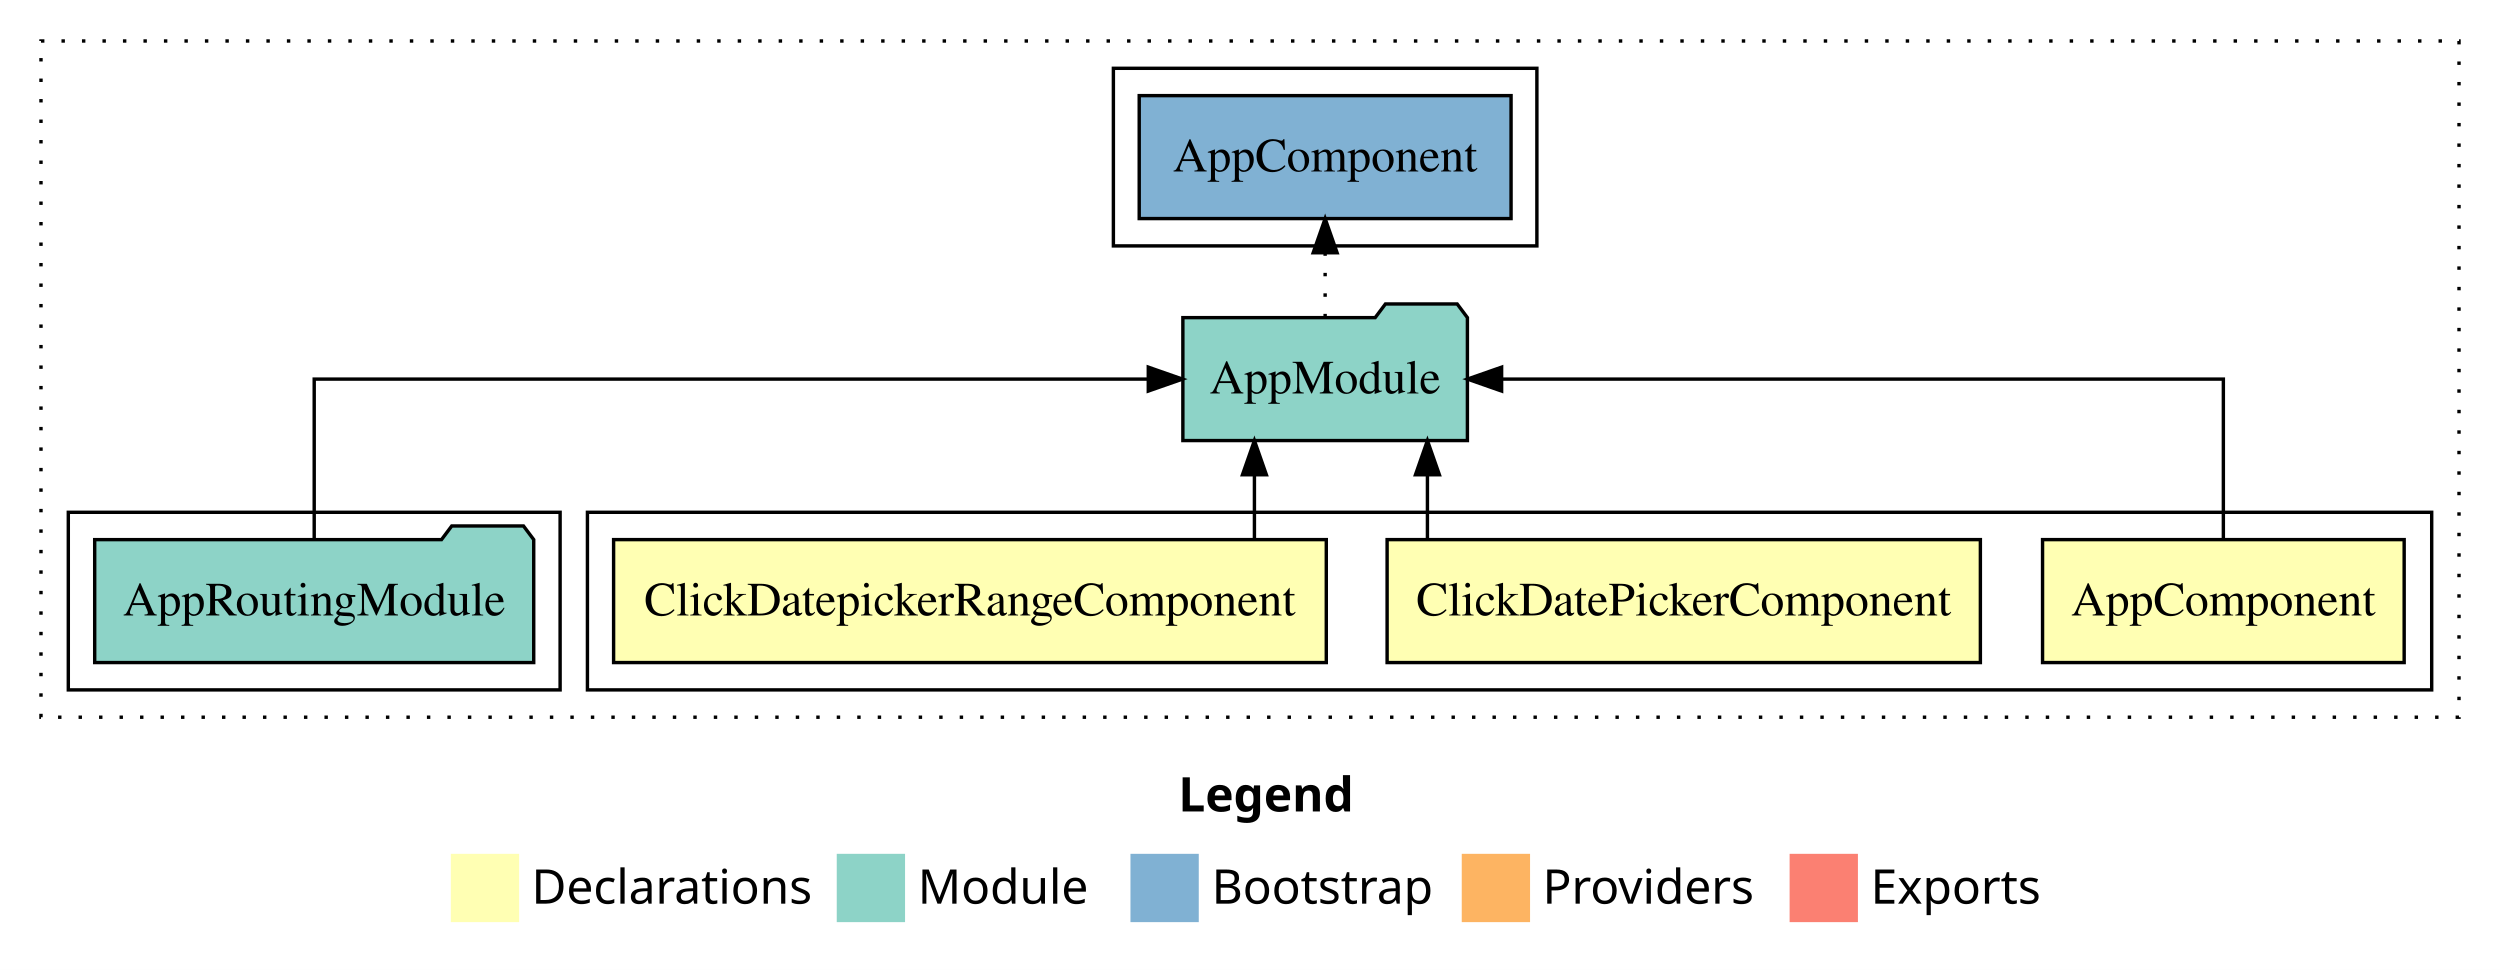
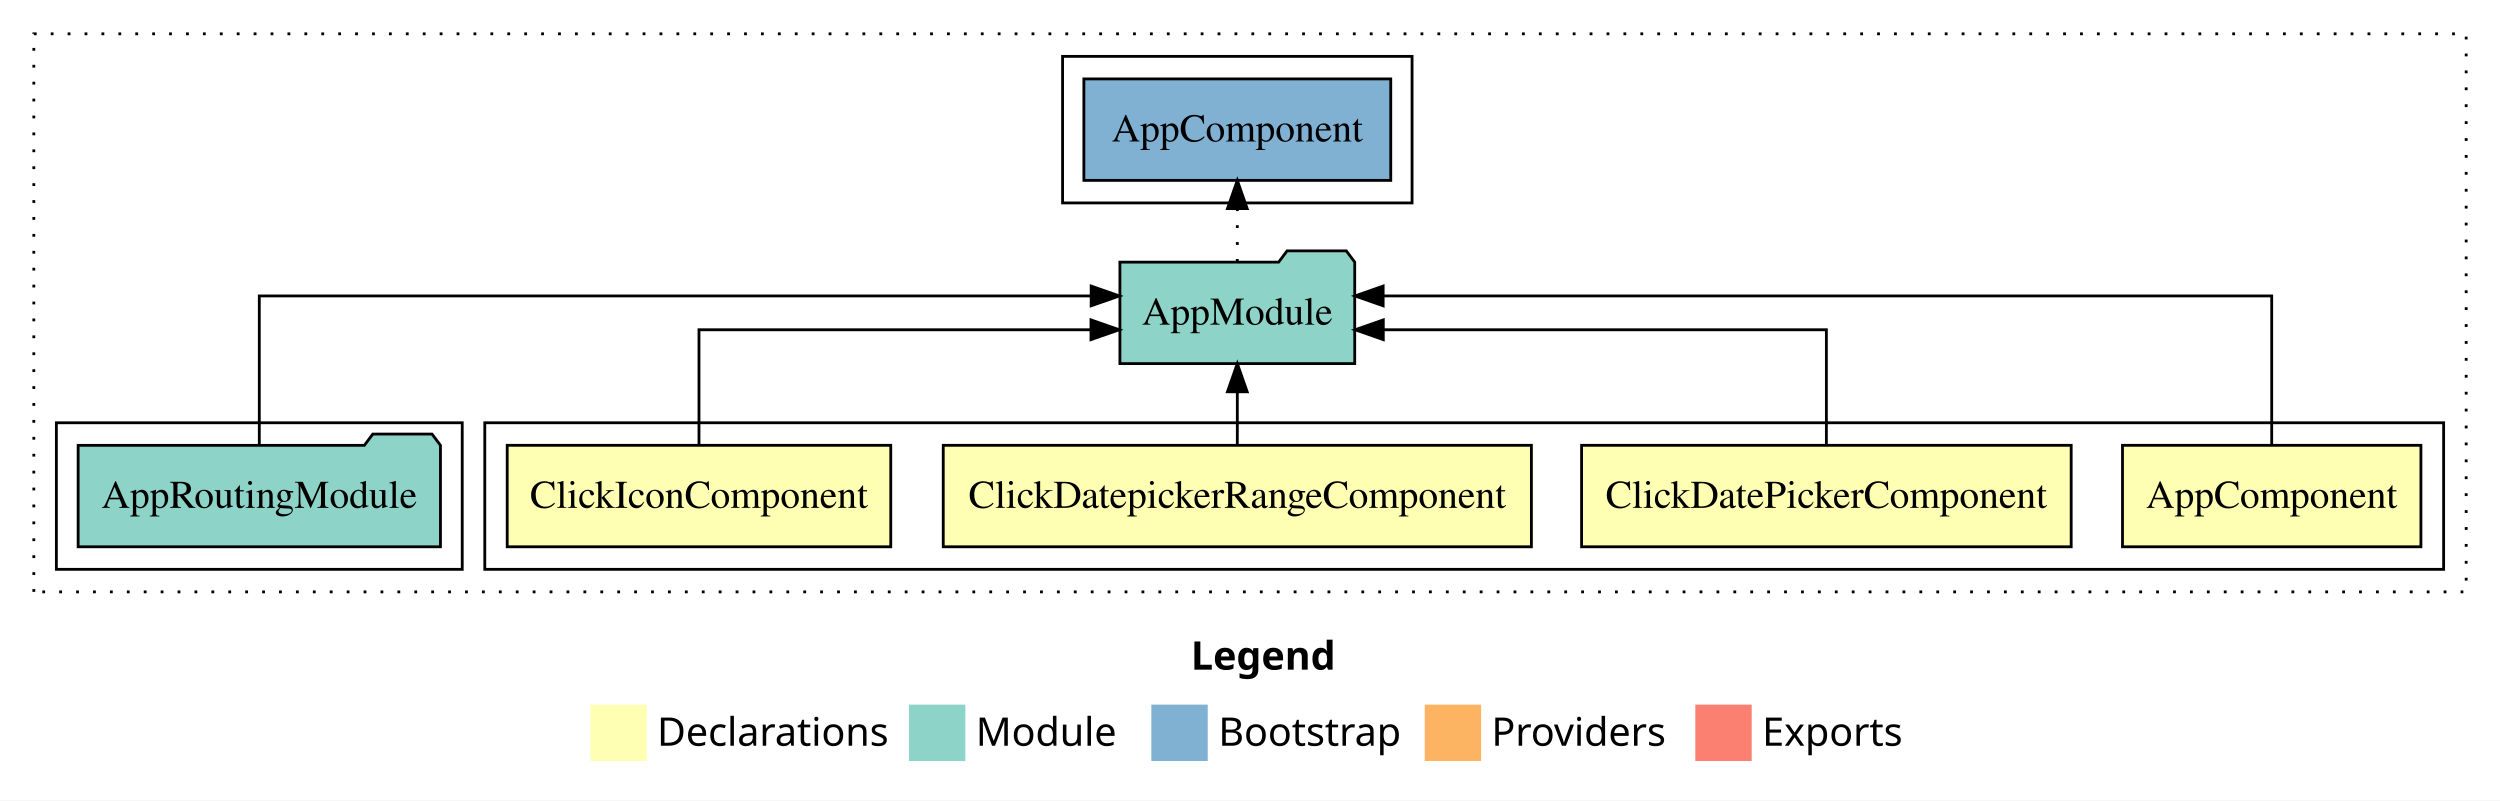
- <svg xmlns="http://www.w3.org/2000/svg" width="732pt" height="284pt" viewBox="0.00 0.00 732.00 284.00">
+ <svg xmlns="http://www.w3.org/2000/svg" width="887pt" height="284pt" viewBox="0.00 0.00 887.00 284.00">
  <g id="graph0" class="graph" transform="scale(1 1) rotate(0) translate(4 280)">
-     <polygon fill="#ffffff" stroke="transparent" points="-4,4 -4,-280 728,-280 728,4 -4,4" />
-     <text text-anchor="start" x="341.009" y="-42.4" font-family="sans-serif" font-weight="bold" font-size="14.00" fill="#000000">Legend</text>
-     <polygon fill="#ffffb3" stroke="transparent" points="128,-10 128,-30 148,-30 148,-10 128,-10" />
-     <text text-anchor="start" x="151.629" y="-15.4" font-family="sans-serif" font-size="14.00" fill="#000000">  Declarations</text>
-     <polygon fill="#8dd3c7" stroke="transparent" points="241,-10 241,-30 261,-30 261,-10 241,-10" />
-     <text text-anchor="start" x="264.725" y="-15.4" font-family="sans-serif" font-size="14.00" fill="#000000">  Module</text>
-     <polygon fill="#80b1d3" stroke="transparent" points="327,-10 327,-30 347,-30 347,-10 327,-10" />
-     <text text-anchor="start" x="350.781" y="-15.4" font-family="sans-serif" font-size="14.00" fill="#000000">  Bootstrap</text>
-     <polygon fill="#fdb462" stroke="transparent" points="424,-10 424,-30 444,-30 444,-10 424,-10" />
-     <text text-anchor="start" x="447.673" y="-15.4" font-family="sans-serif" font-size="14.00" fill="#000000">  Providers</text>
-     <polygon fill="#fb8072" stroke="transparent" points="520,-10 520,-30 540,-30 540,-10 520,-10" />
-     <text text-anchor="start" x="543.726" y="-15.4" font-family="sans-serif" font-size="14.00" fill="#000000">  Exports</text>
+     <polygon fill="#ffffff" stroke="transparent" points="-4,4 -4,-280 883,-280 883,4 -4,4" />
+     <text text-anchor="start" x="418.509" y="-42.4" font-family="sans-serif" font-weight="bold" font-size="14.00" fill="#000000">Legend</text>
+     <polygon fill="#ffffb3" stroke="transparent" points="205.5,-10 205.5,-30 225.5,-30 225.5,-10 205.5,-10" />
+     <text text-anchor="start" x="229.129" y="-15.4" font-family="sans-serif" font-size="14.00" fill="#000000">  Declarations</text>
+     <polygon fill="#8dd3c7" stroke="transparent" points="318.5,-10 318.5,-30 338.5,-30 338.5,-10 318.5,-10" />
+     <text text-anchor="start" x="342.225" y="-15.4" font-family="sans-serif" font-size="14.00" fill="#000000">  Module</text>
+     <polygon fill="#80b1d3" stroke="transparent" points="404.5,-10 404.5,-30 424.5,-30 424.5,-10 404.5,-10" />
+     <text text-anchor="start" x="428.281" y="-15.4" font-family="sans-serif" font-size="14.00" fill="#000000">  Bootstrap</text>
+     <polygon fill="#fdb462" stroke="transparent" points="501.5,-10 501.5,-30 521.5,-30 521.5,-10 501.5,-10" />
+     <text text-anchor="start" x="525.173" y="-15.4" font-family="sans-serif" font-size="14.00" fill="#000000">  Providers</text>
+     <polygon fill="#fb8072" stroke="transparent" points="597.5,-10 597.5,-30 617.5,-30 617.5,-10 597.5,-10" />
+     <text text-anchor="start" x="621.226" y="-15.4" font-family="sans-serif" font-size="14.00" fill="#000000">  Exports</text>
    <g id="clust1" class="cluster">
-       <polygon fill="none" stroke="#000000" stroke-dasharray="1,5" points="8,-70 8,-268 716,-268 716,-70 8,-70" />
+       <polygon fill="none" stroke="#000000" stroke-dasharray="1,5" points="8,-70 8,-268 871,-268 871,-70 8,-70" />
    </g>
    <g id="clust2" class="cluster">
-       <polygon fill="none" stroke="#000000" points="168,-78 168,-130 708,-130 708,-78 168,-78" />
+       <polygon fill="none" stroke="#000000" points="168,-78 168,-130 863,-130 863,-78 168,-78" />
    </g>
-     <g id="clust6" class="cluster">
+     <g id="clust7" class="cluster">
      <polygon fill="none" stroke="#000000" points="16,-78 16,-130 160,-130 160,-78 16,-78" />
    </g>
-     <g id="clust8" class="cluster">
-       <polygon fill="none" stroke="#000000" points="322,-208 322,-260 446,-260 446,-208 322,-208" />
+     <g id="clust9" class="cluster">
+       <polygon fill="none" stroke="#000000" points="373,-208 373,-260 497,-260 497,-208 373,-208" />
    </g>
    <g id="node1" class="node">
-       <polygon fill="#ffffb3" stroke="#000000" points="699.94,-122 594.06,-122 594.06,-86 699.94,-86 699.94,-122" />
-       <text text-anchor="middle" x="647" y="-99.8" font-family="Times,serif" font-size="14.00" fill="#000000">AppComponent</text>
+       <polygon fill="#ffffb3" stroke="#000000" points="854.94,-122 749.06,-122 749.06,-86 854.94,-86 854.94,-122" />
+       <text text-anchor="middle" x="802" y="-99.8" font-family="Times,serif" font-size="14.00" fill="#000000">AppComponent</text>
+     </g>
+     <g id="node5" class="node">
+       <polygon fill="#8dd3c7" stroke="#000000" points="476.657,-187 473.657,-191 452.657,-191 449.657,-187 393.343,-187 393.343,-151 476.657,-151 476.657,-187" />
+       <text text-anchor="middle" x="435" y="-164.8" font-family="Times,serif" font-size="14.00" fill="#000000">AppModule</text>
+     </g>
+     <g id="edge1" class="edge">
+       <path fill="none" stroke="#000000" d="M802,-122.284C802,-143.321 802,-175 802,-175 802,-175 486.742,-175 486.742,-175" />
+       <polygon fill="#000000" stroke="#000000" points="486.742,-171.5 476.742,-175 486.742,-178.5 486.742,-171.5" />
+     </g>
+     <g id="node2" class="node">
+       <polygon fill="#ffffb3" stroke="#000000" points="730.854,-122 557.146,-122 557.146,-86 730.854,-86 730.854,-122" />
+       <text text-anchor="middle" x="644" y="-99.8" font-family="Times,serif" font-size="14.00" fill="#000000">ClickDatePickerComponent</text>
+     </g>
+     <g id="edge2" class="edge">
+       <path fill="none" stroke="#000000" d="M644,-122.022C644,-139.373 644,-163 644,-163 644,-163 486.792,-163 486.792,-163" />
+       <polygon fill="#000000" stroke="#000000" points="486.792,-159.5 476.792,-163 486.792,-166.5 486.792,-159.5" />
+     </g>
+     <g id="node3" class="node">
+       <polygon fill="#ffffb3" stroke="#000000" points="539.337,-122 330.663,-122 330.663,-86 539.337,-86 539.337,-122" />
+       <text text-anchor="middle" x="435" y="-99.8" font-family="Times,serif" font-size="14.00" fill="#000000">ClickDatepickerRangeComponent</text>
+     </g>
+     <g id="edge3" class="edge">
+       <path fill="none" stroke="#000000" d="M435,-122.106C435,-122.106 435,-140.991 435,-140.991" />
+       <polygon fill="#000000" stroke="#000000" points="431.5,-140.991 435,-150.991 438.5,-140.991 431.5,-140.991" />
    </g>
    <g id="node4" class="node">
-       <polygon fill="#8dd3c7" stroke="#000000" points="425.657,-187 422.657,-191 401.657,-191 398.657,-187 342.343,-187 342.343,-151 425.657,-151 425.657,-187" />
-       <text text-anchor="middle" x="384" y="-164.8" font-family="Times,serif" font-size="14.00" fill="#000000">AppModule</text>
+       <polygon fill="#ffffb3" stroke="#000000" points="312.041,-122 175.959,-122 175.959,-86 312.041,-86 312.041,-122" />
+       <text text-anchor="middle" x="244" y="-99.8" font-family="Times,serif" font-size="14.00" fill="#000000">ClickIconComponent</text>
    </g>
-     <g id="edge1" class="edge">
-       <path fill="none" stroke="#000000" d="M647,-122.106C647,-141.339 647,-169 647,-169 647,-169 435.673,-169 435.673,-169" />
-       <polygon fill="#000000" stroke="#000000" points="435.673,-165.5 425.673,-169 435.673,-172.5 435.673,-165.5" />
+     <g id="edge4" class="edge">
+       <path fill="none" stroke="#000000" d="M244,-122.022C244,-139.373 244,-163 244,-163 244,-163 383.084,-163 383.084,-163" />
+       <polygon fill="#000000" stroke="#000000" points="383.084,-166.5 393.084,-163 383.084,-159.5 383.084,-166.5" />
    </g>
-     <g id="node2" class="node">
-       <polygon fill="#ffffb3" stroke="#000000" points="575.854,-122 402.146,-122 402.146,-86 575.854,-86 575.854,-122" />
-       <text text-anchor="middle" x="489" y="-99.8" font-family="Times,serif" font-size="14.00" fill="#000000">ClickDatePickerComponent</text>
+     <g id="node7" class="node">
+       <polygon fill="#80b1d3" stroke="#000000" points="489.439,-252 380.561,-252 380.561,-216 489.439,-216 489.439,-252" />
+       <text text-anchor="middle" x="435" y="-229.8" font-family="Times,serif" font-size="14.00" fill="#000000">AppComponent </text>
    </g>
-     <g id="edge2" class="edge">
-       <path fill="none" stroke="#000000" d="M413.951,-122.106C413.951,-122.106 413.951,-140.991 413.951,-140.991" />
-       <polygon fill="#000000" stroke="#000000" points="410.451,-140.991 413.951,-150.991 417.451,-140.991 410.451,-140.991" />
-     </g>
-     <g id="node3" class="node">
-       <polygon fill="#ffffb3" stroke="#000000" points="384.337,-122 175.662,-122 175.662,-86 384.337,-86 384.337,-122" />
-       <text text-anchor="middle" x="280" y="-99.8" font-family="Times,serif" font-size="14.00" fill="#000000">ClickDatepickerRangeComponent</text>
-     </g>
-     <g id="edge3" class="edge">
-       <path fill="none" stroke="#000000" d="M363.295,-122.106C363.295,-122.106 363.295,-140.991 363.295,-140.991" />
-       <polygon fill="#000000" stroke="#000000" points="359.795,-140.991 363.295,-150.991 366.795,-140.991 359.795,-140.991" />
+     <g id="edge6" class="edge">
+       <path fill="none" stroke="#000000" stroke-dasharray="1,5" d="M435,-187.106C435,-187.106 435,-205.991 435,-205.991" />
+       <polygon fill="#000000" stroke="#000000" points="431.5,-205.991 435,-215.991 438.5,-205.991 431.5,-205.991" />
    </g>
    <g id="node6" class="node">
-       <polygon fill="#80b1d3" stroke="#000000" points="438.439,-252 329.561,-252 329.561,-216 438.439,-216 438.439,-252" />
-       <text text-anchor="middle" x="384" y="-229.8" font-family="Times,serif" font-size="14.00" fill="#000000">AppComponent </text>
-     </g>
-     <g id="edge5" class="edge">
-       <path fill="none" stroke="#000000" stroke-dasharray="1,5" d="M384,-187.106C384,-187.106 384,-205.991 384,-205.991" />
-       <polygon fill="#000000" stroke="#000000" points="380.5,-205.991 384,-215.991 387.5,-205.991 380.5,-205.991" />
-     </g>
-     <g id="node5" class="node">
      <polygon fill="#8dd3c7" stroke="#000000" points="152.274,-122 149.274,-126 128.274,-126 125.274,-122 23.726,-122 23.726,-86 152.274,-86 152.274,-122" />
      <text text-anchor="middle" x="88" y="-99.8" font-family="Times,serif" font-size="14.00" fill="#000000">AppRoutingModule</text>
    </g>
-     <g id="edge4" class="edge">
-       <path fill="none" stroke="#000000" d="M88,-122.106C88,-141.339 88,-169 88,-169 88,-169 332.218,-169 332.218,-169" />
-       <polygon fill="#000000" stroke="#000000" points="332.218,-172.5 342.218,-169 332.218,-165.5 332.218,-172.5" />
+     <g id="edge5" class="edge">
+       <path fill="none" stroke="#000000" d="M88,-122.284C88,-143.321 88,-175 88,-175 88,-175 383.144,-175 383.144,-175" />
+       <polygon fill="#000000" stroke="#000000" points="383.144,-178.5 393.144,-175 383.144,-171.5 383.144,-178.5" />
    </g>
  </g>
</svg>
